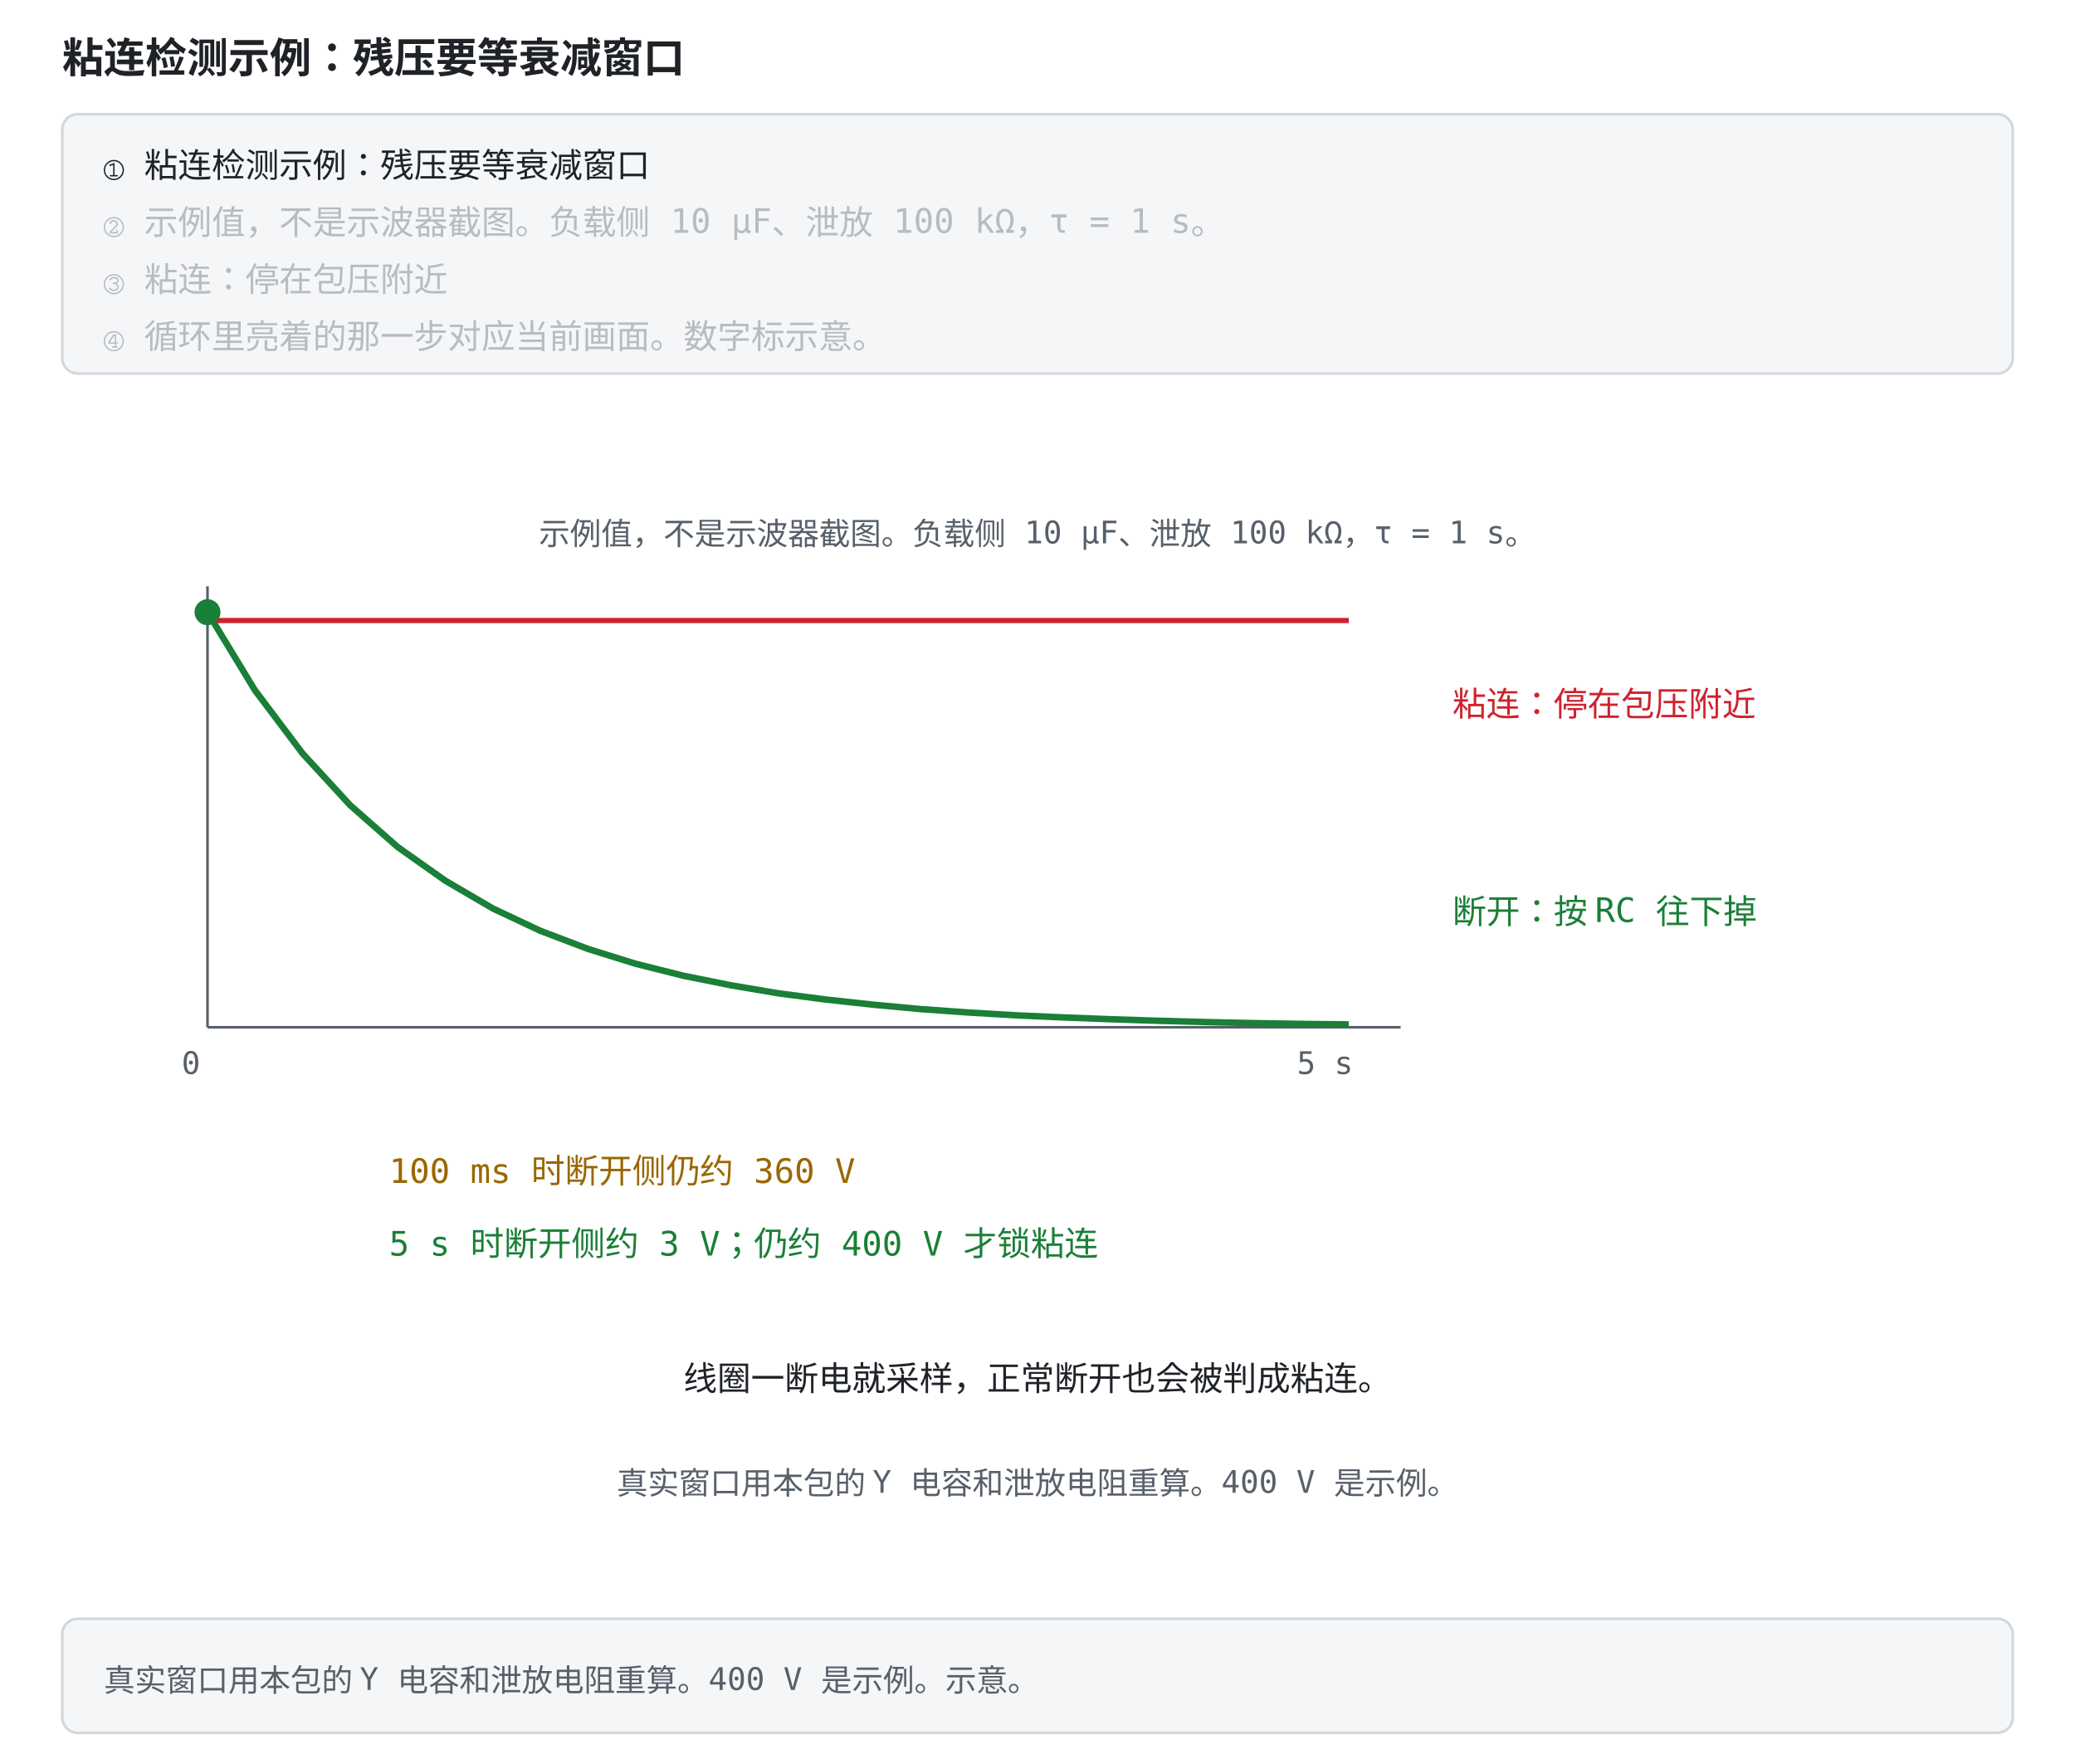
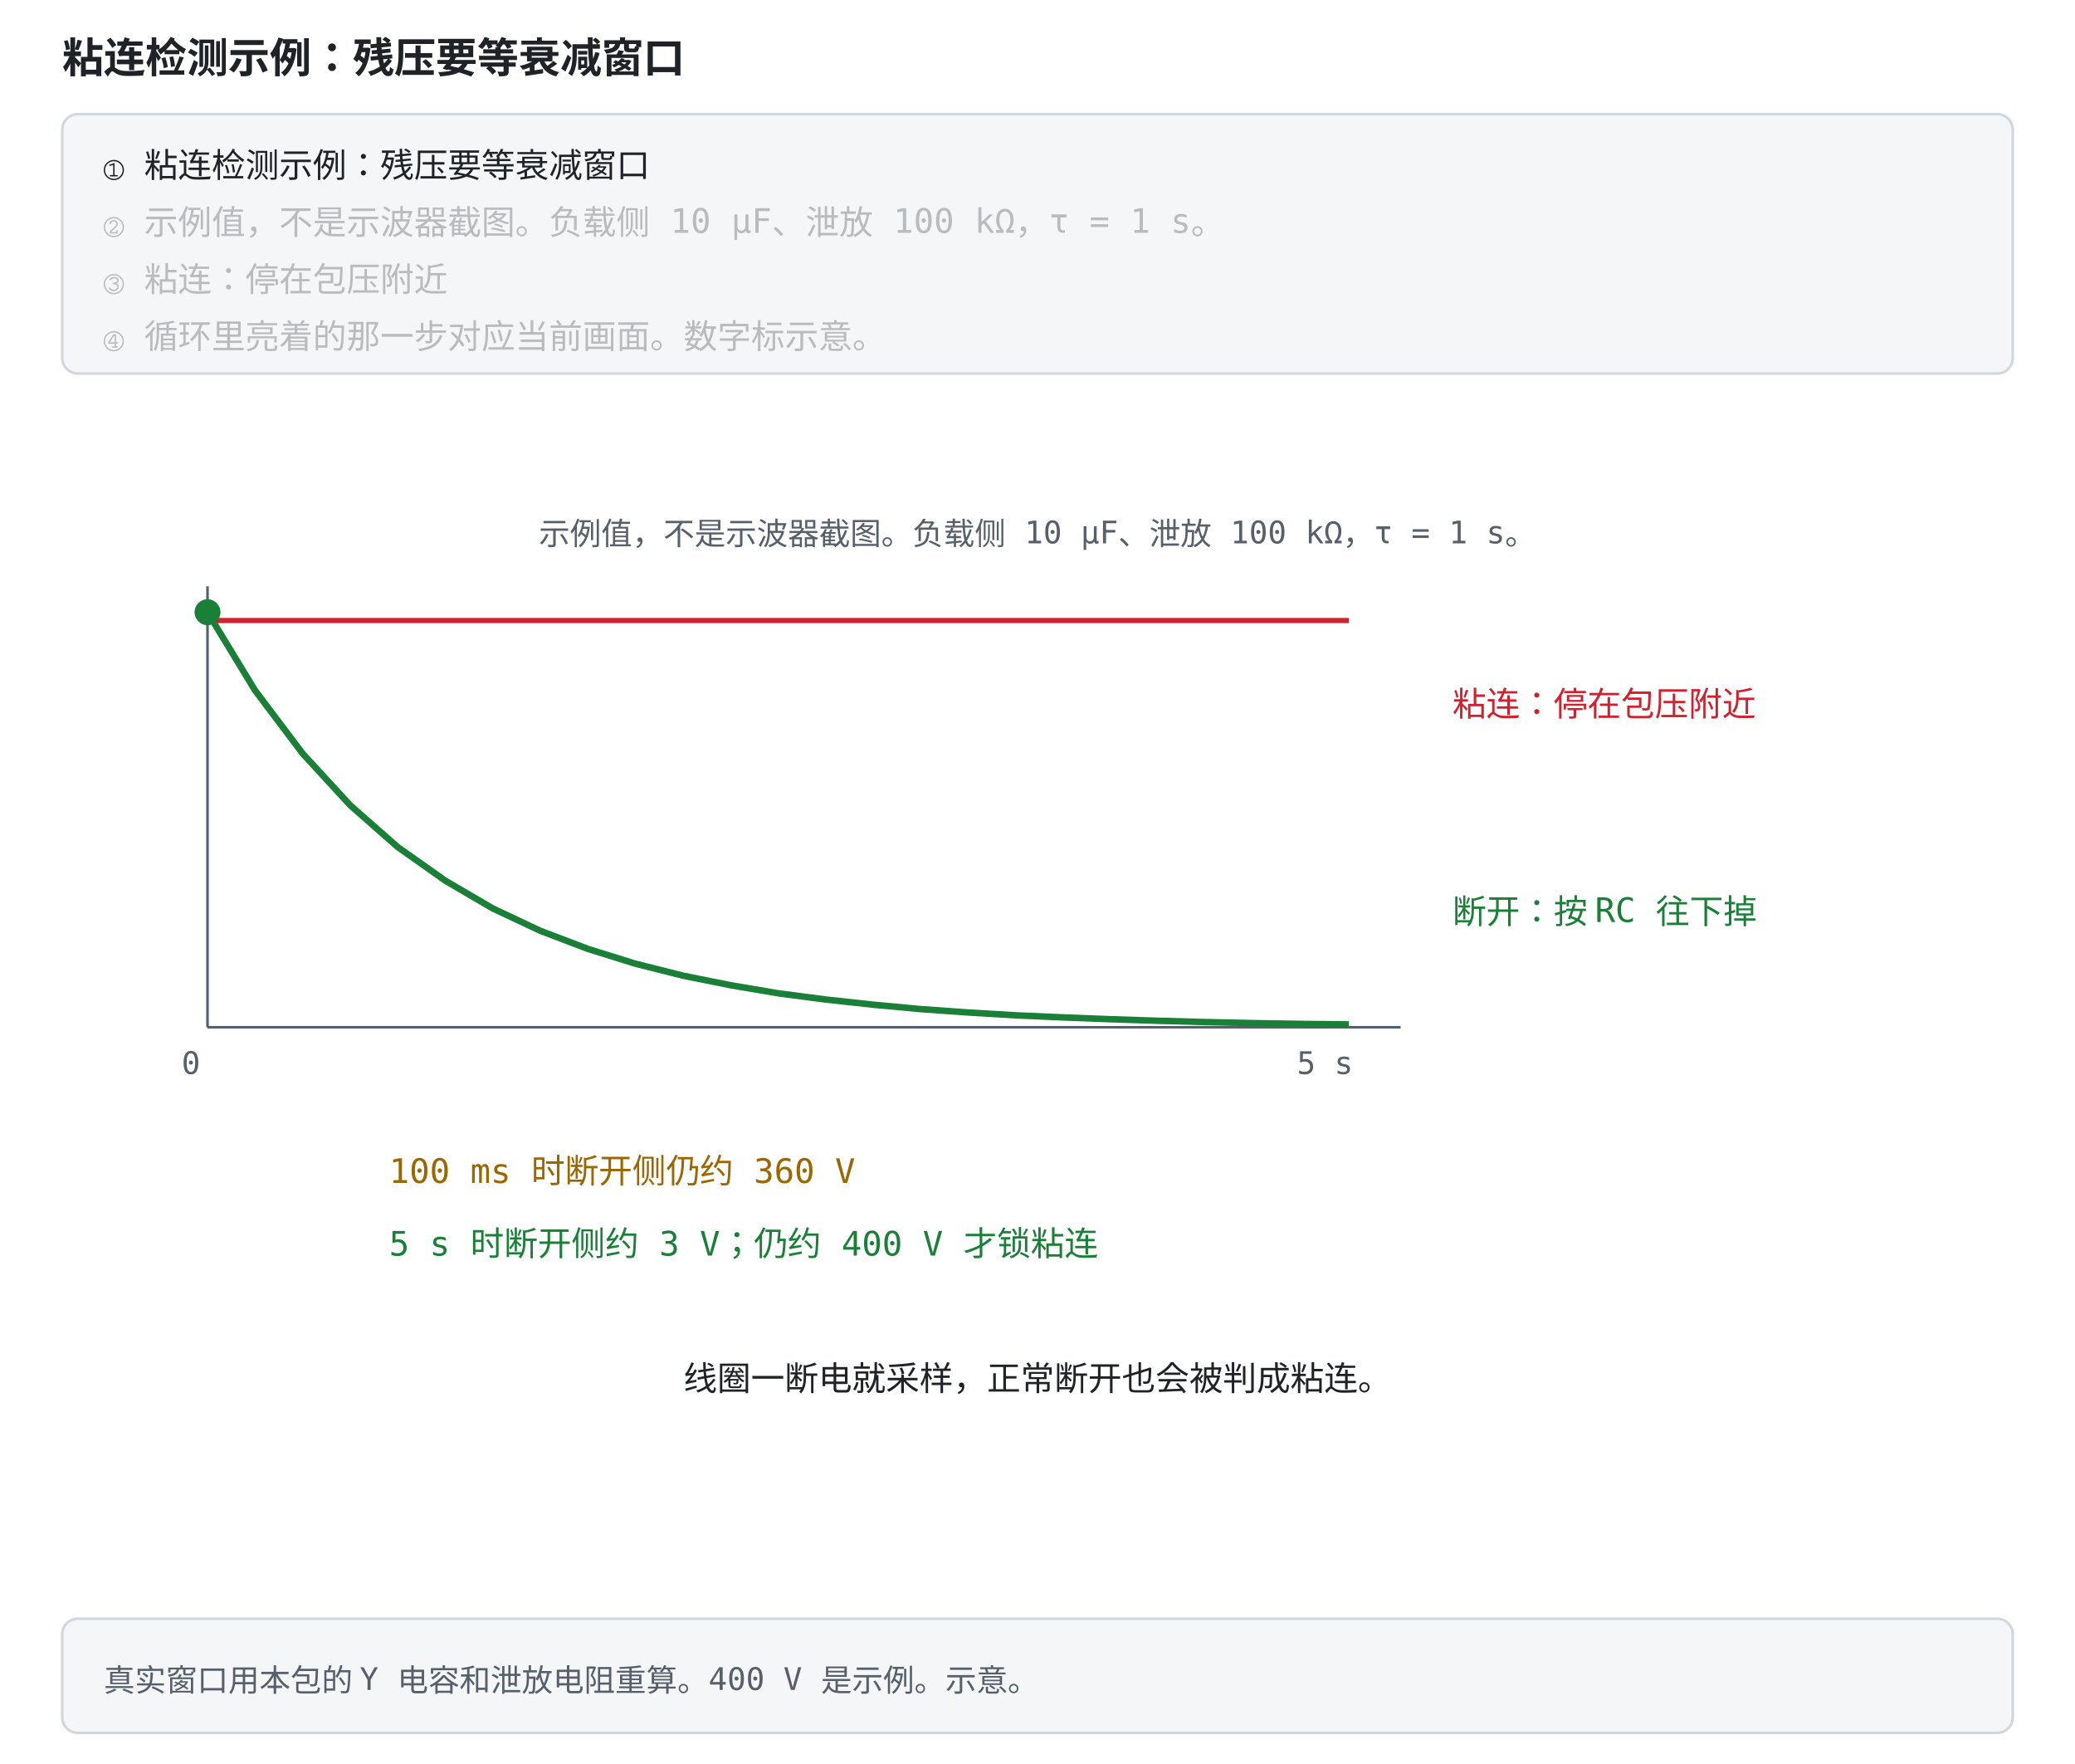
<svg xmlns="http://www.w3.org/2000/svg" width="800" height="680" viewBox="0 -156 800 680" role="img" font-family="ui-monospace, Consolas, monospace">
  <style>
    .bg { fill: #ffffff; }
    .panel { fill: #f4f6f8; stroke: #d0d7de; }
    .fill-boxb { fill: #ddf4ff; }
    .fill-boxg { fill: #dafbe1; }
    .fill-boxr { fill: #ffebe9; }
    .fill-boxy { fill: #fff8c5; }
    .fill-b { fill: #0969da; }
    .fill-g { fill: #1a7f37; }
    .fill-r { fill: #cf222e; }
    .fill-y { fill: #9a6700; }
    .fill-ink { fill: #57606a; }
    .fill-muted { fill: #e2e8f0; }
    .fill-lockb { fill: #0969da; }
    .stroke-panel { stroke: #d0d7de; }
    .stroke-axis { stroke: #57606a; }
    .stroke-b { stroke: #0969da; }
    .stroke-g { stroke: #1a7f37; }
    .stroke-r { stroke: #cf222e; }
    .stroke-y { stroke: #bf8700; }
    .stroke-check { stroke: #ffffff; }
    .axis { stroke: #57606a; stroke-width: 1.5; fill: none; }
    .grid { stroke: #d0d7de; stroke-width: 1; fill: none; }
    .txt { fill: #1f2328; font-size: 13px; }
    .small { fill: #57606a; font-size: 12px; }
    .title { fill: #1f2328; font-size: 16px; font-weight: bold; }
    .hi { fill: #0969da; }
    .warn { fill: #cf222e; }
    .ok { fill: #1a7f37; }
    .gold { fill: #9a6700; }
    .on { fill: #ffffff; font-size: 13px; font-weight: bold; }
    .lineb { stroke: #0969da; stroke-width: 2.5; fill: none; }
    @media (prefers-color-scheme: dark) {
      .bg { fill: #0d1117; }
      .panel { fill: #161b22; stroke: #30363d; }
      .fill-boxb { fill: #12233a; }
      .fill-boxg { fill: #0f2415; }
      .fill-boxr { fill: #3d1214; }
      .fill-boxy { fill: #2d2607; }
      .fill-b { fill: #4493f8; }
      .fill-g { fill: #3fb950; }
      .fill-r { fill: #ff7b72; }
      .fill-y { fill: #d29922; }
      .fill-ink { fill: #8b949e; }
      .fill-muted { fill: #30363d; }
      .fill-lockb { fill: #0969da; }
      .stroke-panel { stroke: #30363d; }
      .stroke-axis { stroke: #8b949e; }
      .stroke-b { stroke: #4493f8; }
      .stroke-g { stroke: #3fb950; }
      .stroke-r { stroke: #ff7b72; }
      .stroke-y { stroke: #d29922; }
      .stroke-check { stroke: #0d1117; }
      .axis { stroke: #8b949e; }
      .grid { stroke: #30363d; }
      .txt { fill: #e6edf3; }
      .small { fill: #8b949e; }
      .title { fill: #e6edf3; }
      .hi { fill: #4493f8; }
      .warn { fill: #ff7b72; }
      .ok { fill: #3fb950; }
      .gold { fill: #d29922; }
      .on { fill: #ffffff; }
      .lineb { stroke: #4493f8; }
    }
</style>
  <rect class="bg" x="0" y="-156" width="800" height="680" />
  <text class="title" x="24" y="-128">粘连检测示例：残压要等衰减窗口</text>
  <rect class="panel" x="24" y="-112" width="752" height="100" rx="6" />
  <text class="txt" x="40" y="-88" opacity="1">① 粘连检测示例：残压要等衰减窗口<animate attributeName="opacity" values="1;1;0.28;0.28;0.28;0.28;0.28;0.28" keyTimes="0;0.249;0.25;0.499;0.5;0.749;0.75;1" dur="12s" repeatCount="indefinite" />
  </text>
  <text class="txt" x="40" y="-66" opacity="0.28">② 示例值，不是示波器截图。负载侧 10 μF、泄放 100 kΩ，τ = 1 s。<animate attributeName="opacity" values="0.28;0.28;1;1;0.28;0.28;0.28;0.28" keyTimes="0;0.249;0.25;0.499;0.5;0.749;0.75;1" dur="12s" repeatCount="indefinite" />
  </text>
  <text class="txt" x="40" y="-44" opacity="0.28">③ 粘连：停在包压附近<animate attributeName="opacity" values="0.28;0.28;0.28;0.28;1;1;0.28;0.28" keyTimes="0;0.249;0.25;0.499;0.5;0.749;0.75;1" dur="12s" repeatCount="indefinite" />
  </text>
  <text class="txt" x="40" y="-22" opacity="0.28">④ 循环里亮着的那一步对应当前画面。数字标示意。<animate attributeName="opacity" values="0.28;0.28;0.28;0.28;0.28;0.28;1;1" keyTimes="0;0.249;0.25;0.499;0.5;0.749;0.75;1" dur="12s" repeatCount="indefinite" />
  </text>
  <rect class="panel" x="24" y="468" width="752" height="44" rx="6" />
  <text class="small" x="40" y="496">真实窗口用本包的 Y 电容和泄放电阻重算。400 V 是示例。示意。</text>
  <rect width="800" height="460" class="bg" />
  <text x="400" y="54" text-anchor="middle" font-size="13" class="small">示例值，不是示波器截图。负载侧 10 μF、泄放 100 kΩ，τ = 1 s。</text>
  <line x1="80" y1="240" x2="540" y2="240" class="stroke-axis" />
  <line x1="80" y1="240" x2="80" y2="70" class="stroke-axis" />
  <text x="70" y="258" font-size="12" class="small">0</text>
  <text x="500" y="258" font-size="12" class="small">5 s</text>
  <polyline fill="none" stroke-width="2.5" points="80.0,80.0 98.3,110.1 116.7,134.5 135.0,154.4 153.3,170.5 171.7,183.5 190.0,194.2 208.3,202.8 226.7,209.8 245.0,215.5 263.3,220.1 281.7,223.8 300.0,226.9 318.3,229.3 336.7,231.3 355.0,233.0 373.3,234.3 391.7,235.4 410.0,236.2 428.3,236.9 446.7,237.5 465.0,238.0 483.3,238.4 501.7,238.7 520.0,238.9" class="stroke-g" />
  <polyline fill="none" stroke-width="2" points="80.0,83.2 98.3,83.2 116.7,83.2 135.0,83.2 153.3,83.2 171.7,83.2 190.0,83.2 208.3,83.2 226.7,83.2 245.0,83.2 263.3,83.2 281.7,83.2 300.0,83.2 318.3,83.2 336.7,83.2 355.0,83.2 373.3,83.2 391.7,83.2 410.0,83.2 428.3,83.2 446.7,83.2 465.0,83.2 483.3,83.2 501.7,83.2 520.0,83.2" class="stroke-r" />
  <circle cx="80.0" cy="80.0" r="5" class="fill-g">
    <animate attributeName="cx" values="80.0;98.3;116.7;135.0;153.3;171.7;190.0;208.3;226.7;245.0;263.3;281.7;300.0;318.3;336.7;355.0;373.3;391.7;410.0;428.3;446.7;465.0;483.3;501.7;520.0" keyTimes="0;0.042;0.083;0.125;0.167;0.208;0.250;0.292;0.333;0.375;0.417;0.458;0.500;0.542;0.583;0.625;0.667;0.708;0.750;0.792;0.833;0.875;0.917;0.958;1" dur="8s" repeatCount="indefinite" />
    <animate attributeName="cy" values="80.0;110.1;134.5;154.4;170.5;183.5;194.2;202.8;209.8;215.5;220.1;223.8;226.9;229.3;231.3;233.0;234.3;235.4;236.2;236.9;237.5;238.0;238.4;238.7;238.9" keyTimes="0;0.042;0.083;0.125;0.167;0.208;0.250;0.292;0.333;0.375;0.417;0.458;0.500;0.542;0.583;0.625;0.667;0.708;0.750;0.792;0.833;0.875;0.917;0.958;1" dur="8s" repeatCount="indefinite" />
  </circle>
  <text x="560" y="120" font-size="13" class="warn">粘连：停在包压附近</text>
  <text x="560" y="200" font-size="13" class="ok">断开：按 RC 往下掉</text>
  <text x="150" y="300" font-size="13" class="gold">100 ms 时断开侧仍约 360 V</text>
  <text x="150" y="328" font-size="13" class="ok">5 s 时断开侧约 3 V；仍约 400 V 才锁粘连</text>
  <text x="400" y="380" text-anchor="middle" font-size="14" class="txt">线圈一断电就采样，正常断开也会被判成粘连。</text>
-   <text x="400" y="420" text-anchor="middle" font-size="13" class="small">真实窗口用本包的 Y 电容和泄放电阻重算。400 V 是示例。</text>
</svg>
